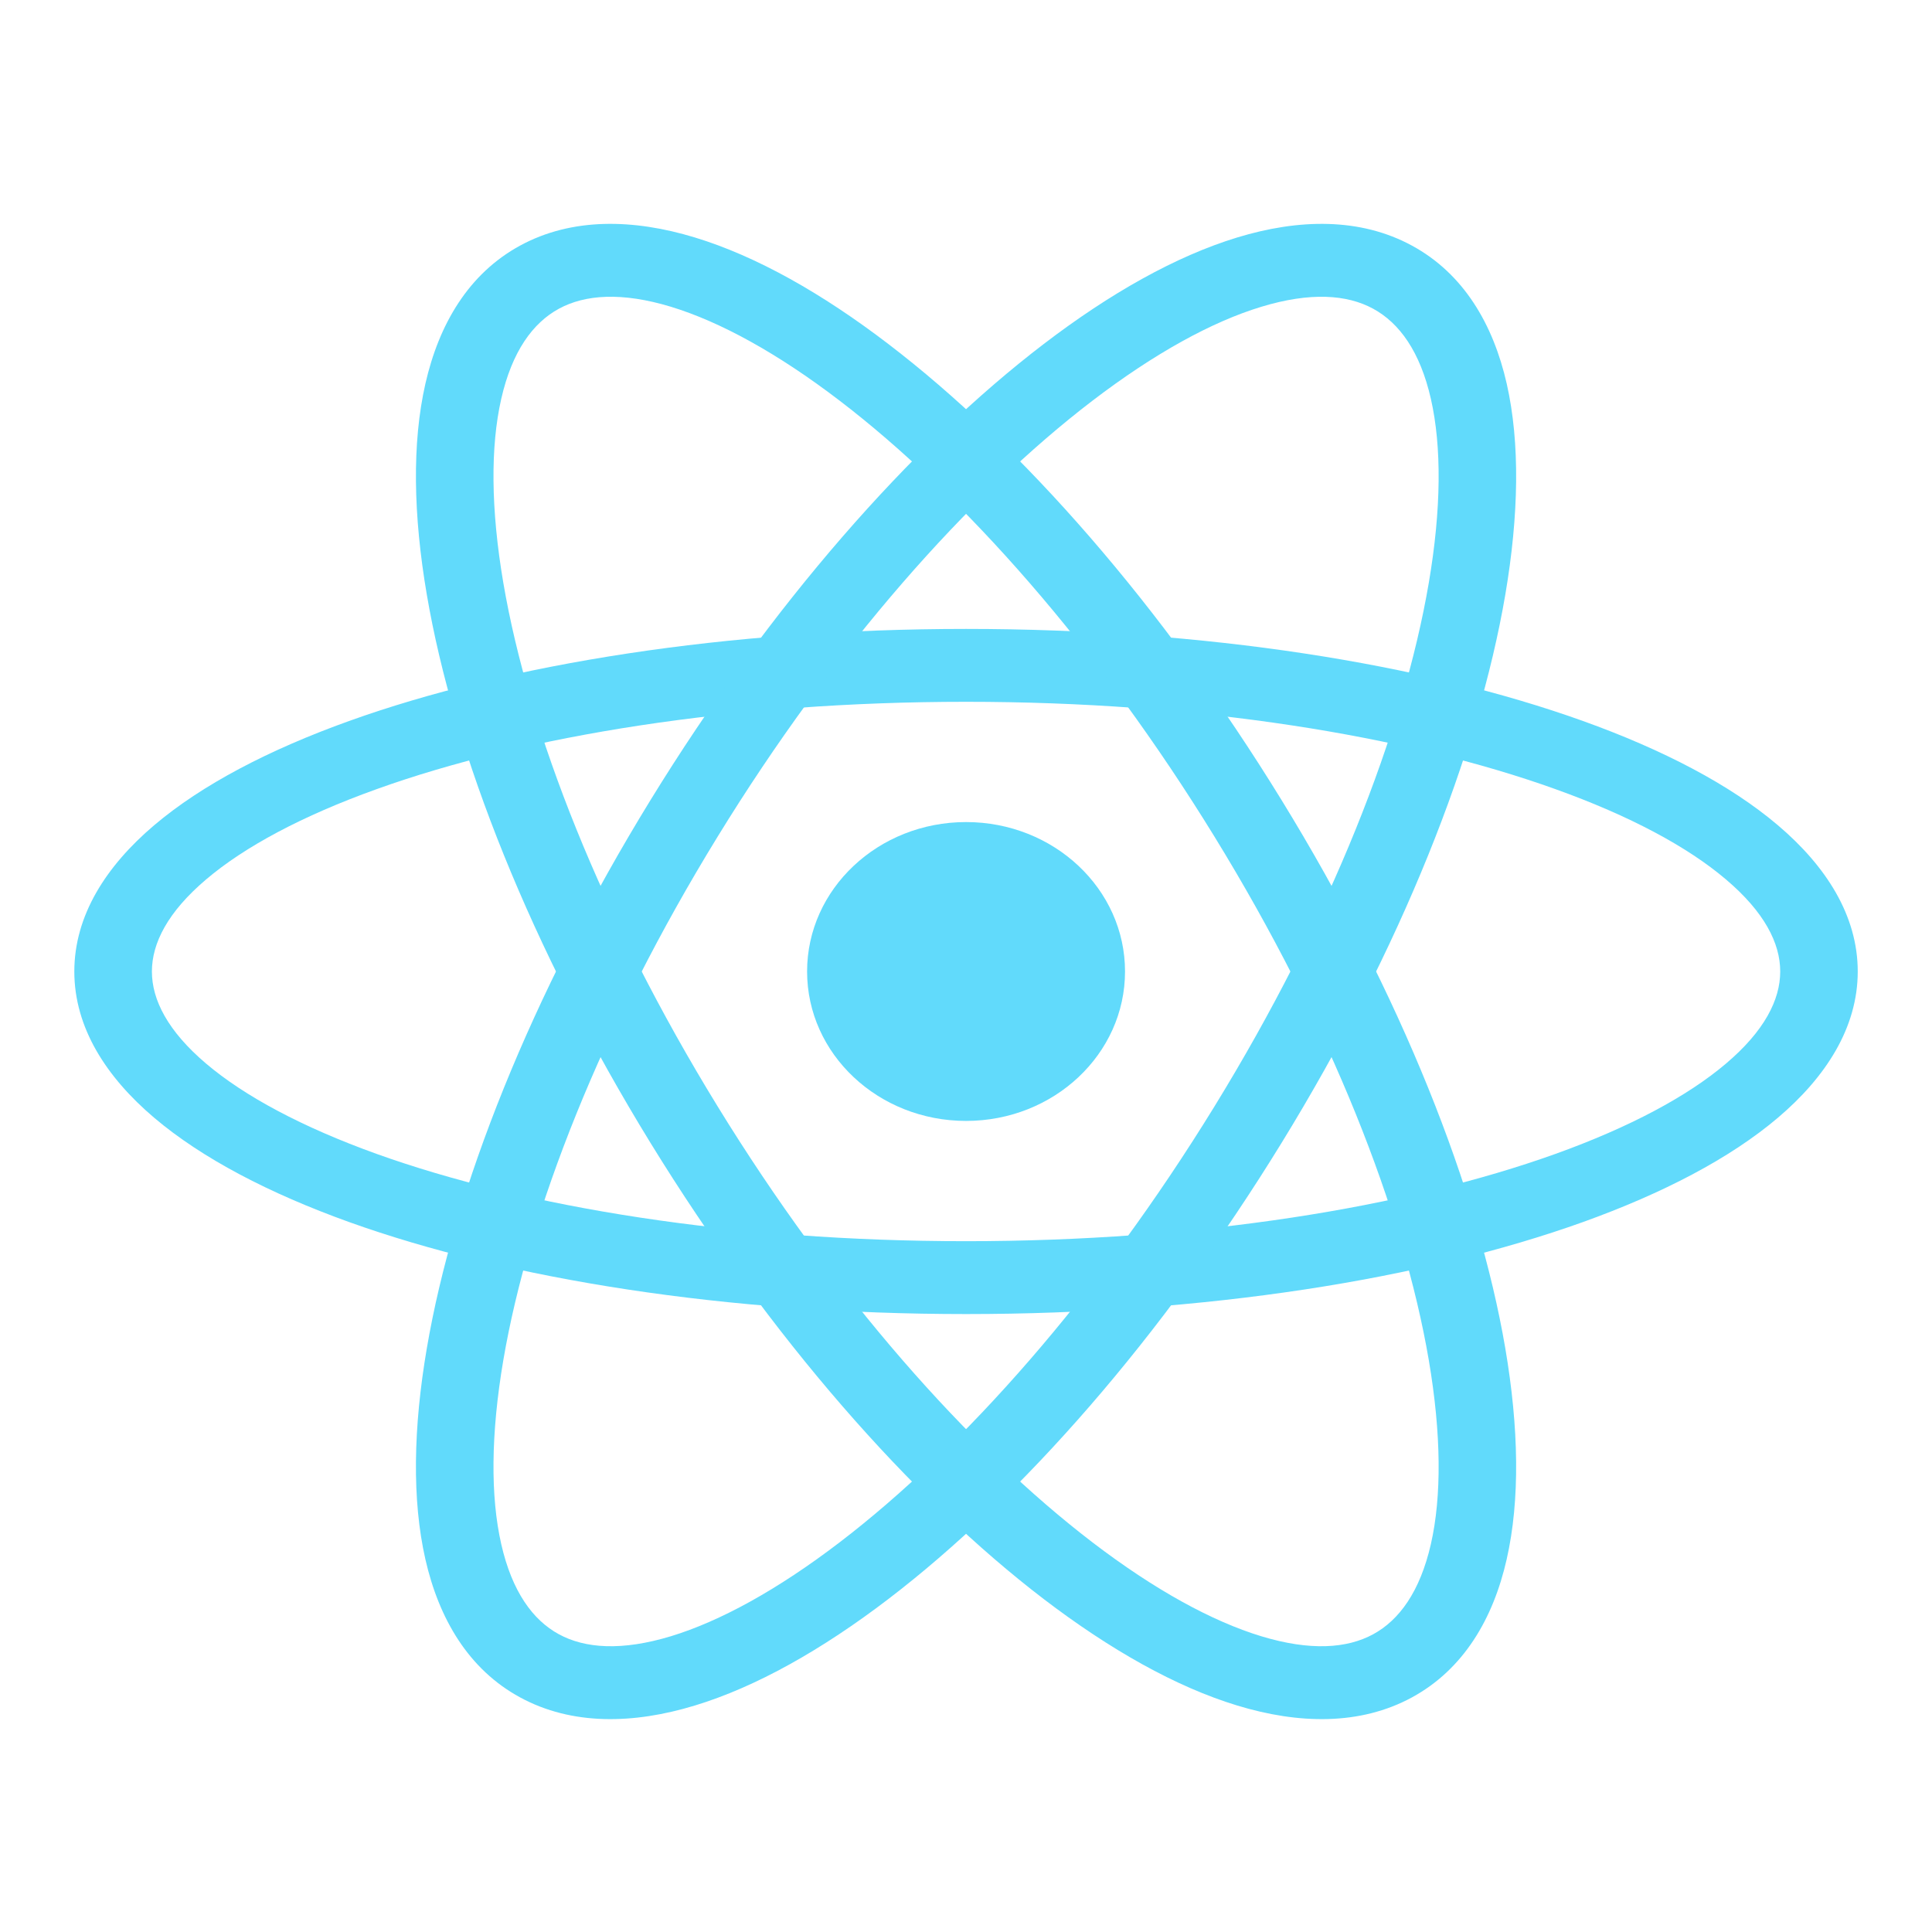
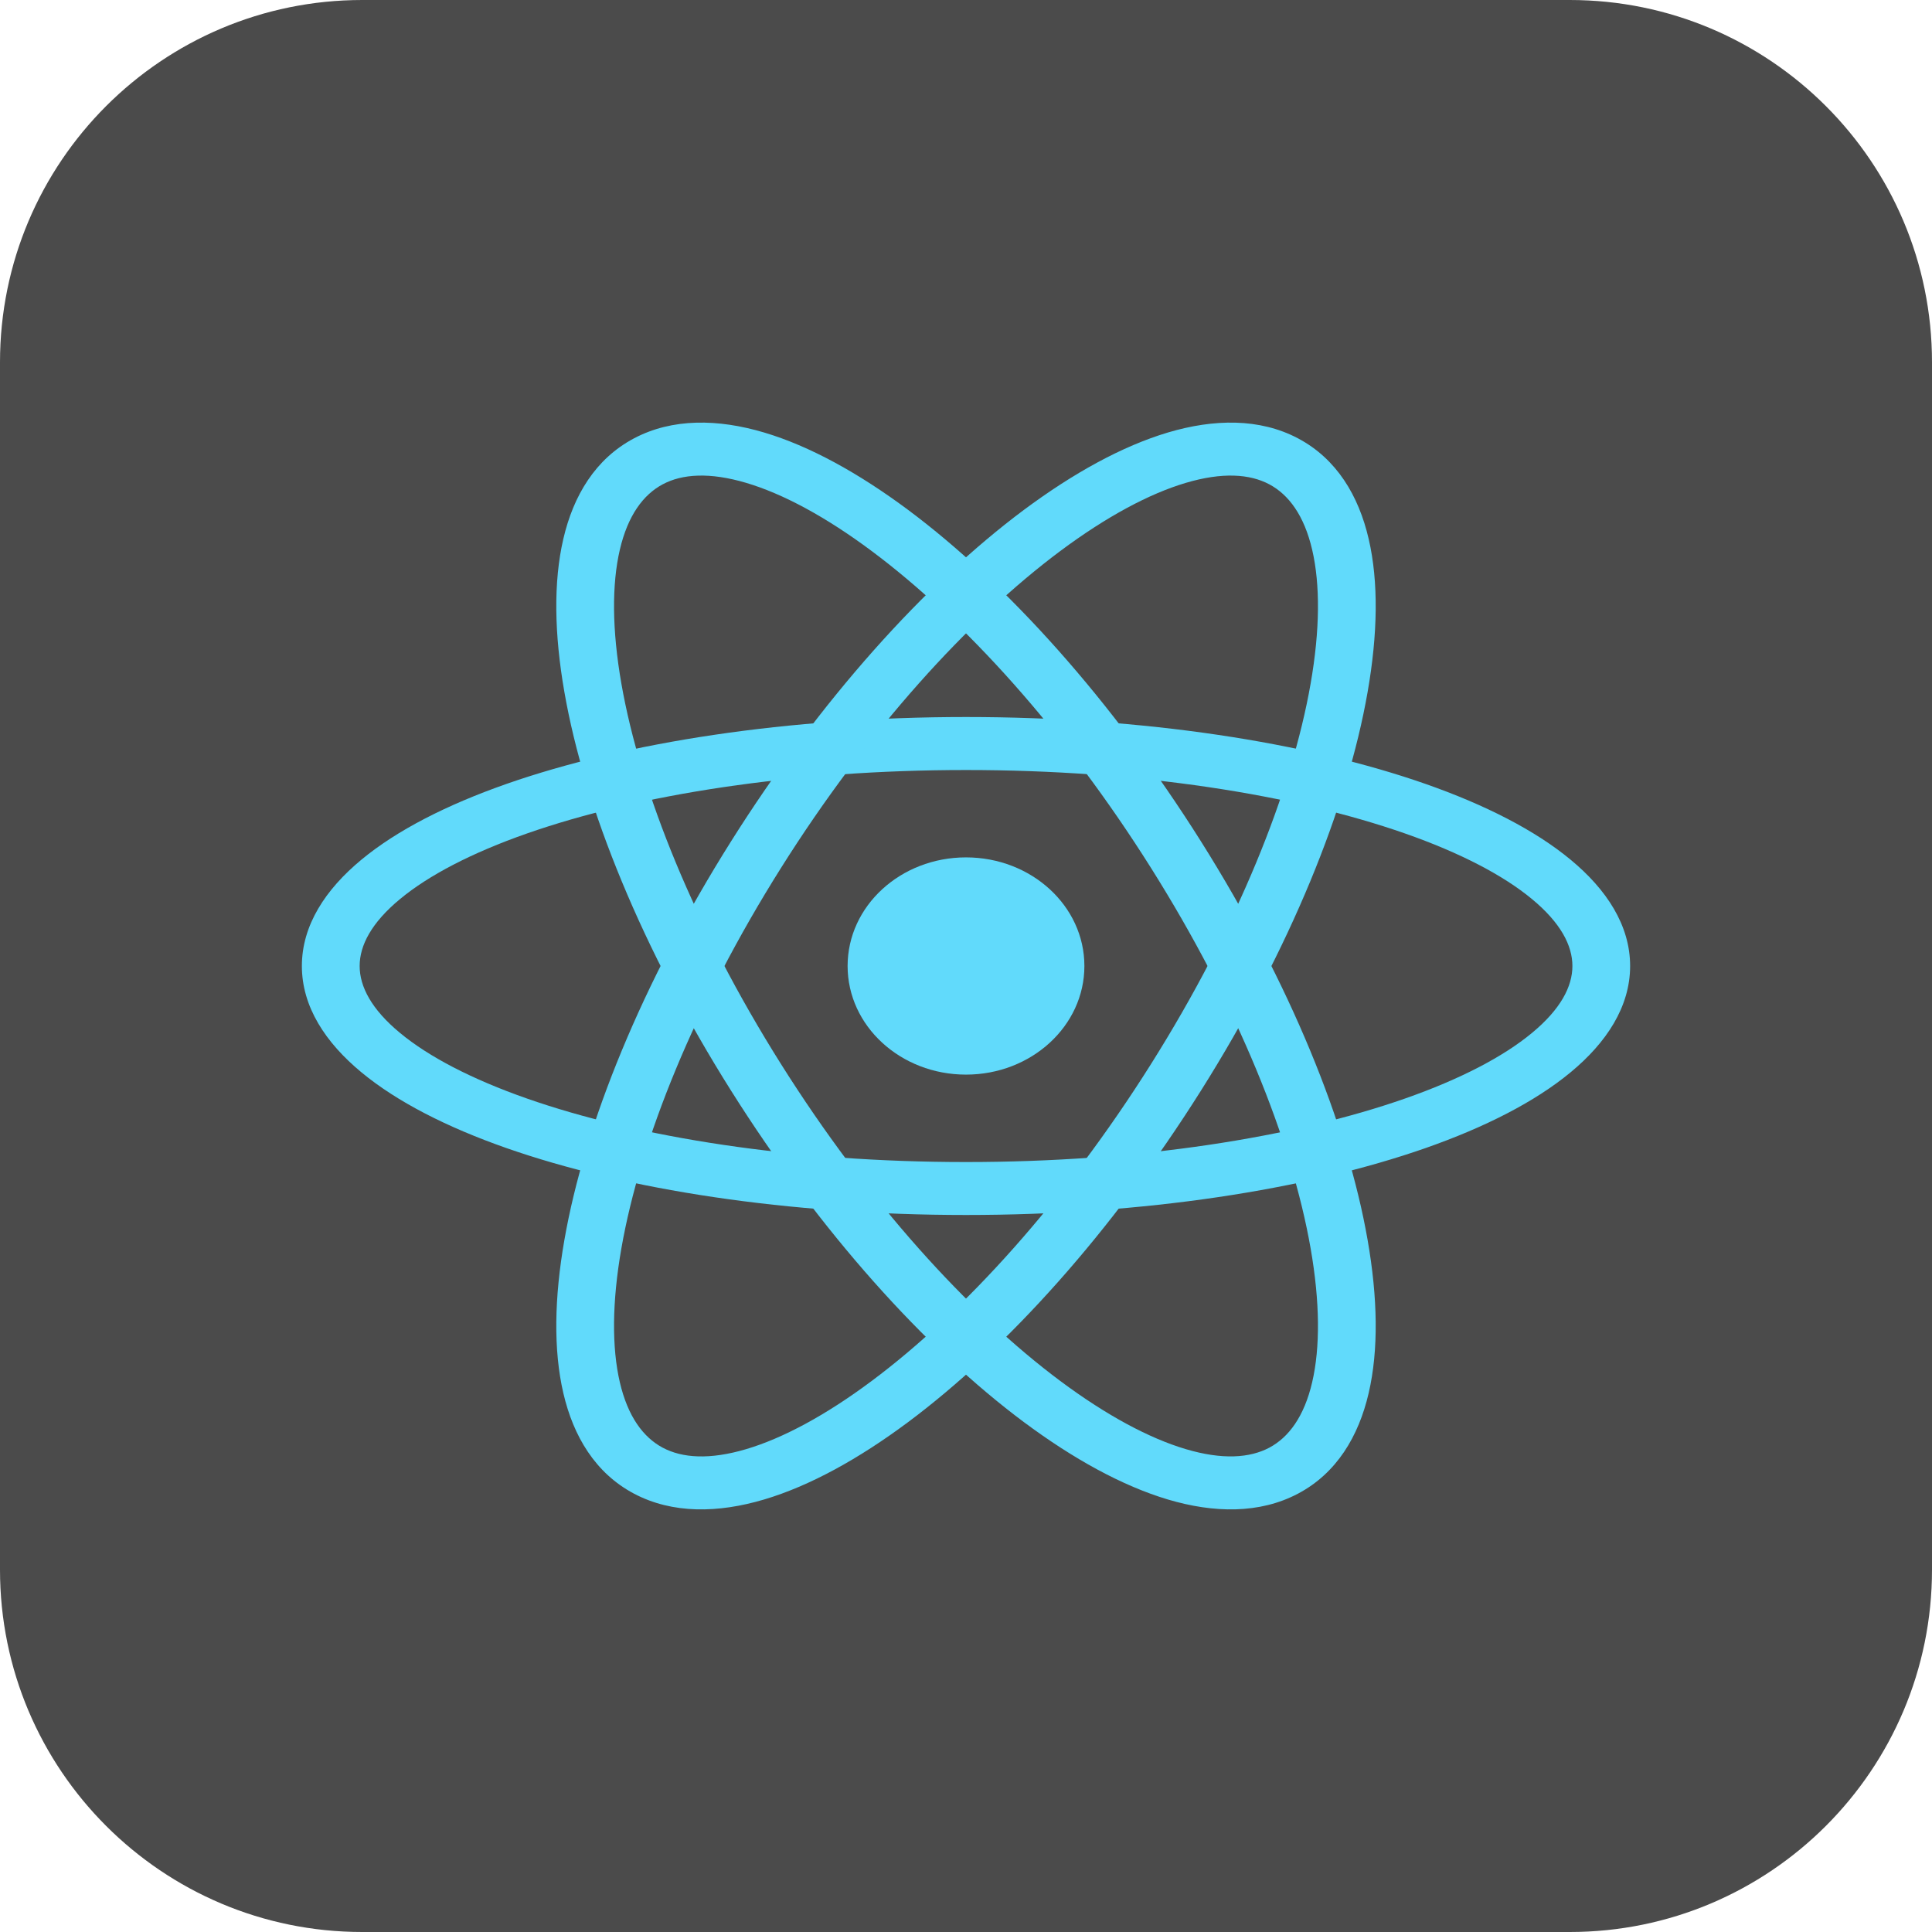
<svg xmlns="http://www.w3.org/2000/svg" width="32" height="32" viewBox="0 0 32 32" fill="none">
-   <path fill-rule="evenodd" clip-rule="evenodd" d="M3.414 14.566C2.779 15.105 2.516 15.621 2.516 16.091C2.516 16.561 2.779 17.078 3.414 17.617C4.049 18.156 5.005 18.669 6.24 19.113C8.707 19.998 12.157 20.558 16.001 20.558C19.844 20.558 23.295 19.998 25.761 19.113C26.997 18.669 27.952 18.156 28.587 17.617C29.223 17.078 29.486 16.561 29.486 16.091C29.486 15.621 29.223 15.105 28.587 14.566C27.952 14.026 26.997 13.513 25.761 13.07C23.295 12.184 19.844 11.624 16.001 11.624C12.157 11.624 8.707 12.184 6.24 13.07C5.005 13.513 4.049 14.026 3.414 14.566ZM5.782 11.942C8.429 10.992 12.042 10.417 16.001 10.417C19.96 10.417 23.573 10.992 26.219 11.942C27.54 12.416 28.654 12.995 29.448 13.669C30.242 14.343 30.77 15.161 30.77 16.091C30.77 17.021 30.242 17.839 29.448 18.513C28.654 19.187 27.54 19.766 26.219 20.241C23.573 21.19 19.96 21.765 16.001 21.765C12.042 21.765 8.429 21.19 5.782 20.241C4.461 19.766 3.348 19.187 2.553 18.513C1.759 17.839 1.231 17.021 1.231 16.091C1.231 15.161 1.759 14.343 2.553 13.669C3.348 12.995 4.461 12.416 5.782 11.942Z" fill="#61DAFB" />
-   <path fill-rule="evenodd" clip-rule="evenodd" d="M11.113 5.081C10.298 4.834 9.691 4.878 9.258 5.113C8.825 5.348 8.481 5.82 8.302 6.607C8.123 7.394 8.128 8.429 8.337 9.656C8.755 12.106 9.964 15.196 11.886 18.325C13.807 21.453 16.049 23.982 18.097 25.548C19.123 26.332 20.074 26.853 20.889 27.101C21.703 27.348 22.31 27.304 22.743 27.069C23.176 26.834 23.52 26.362 23.7 25.575C23.879 24.788 23.874 23.754 23.665 22.526C23.247 20.076 22.038 16.986 20.116 13.858C18.194 10.729 15.953 8.2 13.904 6.634C12.878 5.85 11.927 5.329 11.113 5.081ZM14.714 5.698C16.913 7.377 19.249 10.031 21.228 13.254C23.208 16.477 24.484 19.706 24.933 22.335C25.156 23.648 25.179 24.844 24.955 25.828C24.732 26.811 24.242 27.649 23.385 28.115C22.528 28.58 21.511 28.559 20.493 28.249C19.475 27.94 18.385 27.323 17.287 26.485C15.089 24.805 12.753 22.151 10.773 18.928C8.794 15.705 7.517 12.476 7.069 9.847C6.845 8.534 6.822 7.338 7.046 6.355C7.27 5.371 7.759 4.533 8.616 4.067C9.473 3.602 10.49 3.623 11.508 3.933C12.526 4.242 13.617 4.859 14.714 5.698Z" fill="#61DAFB" />
-   <path d="M16.001 18.566C17.455 18.566 18.634 17.458 18.634 16.091C18.634 14.724 17.455 13.616 16.001 13.616C14.547 13.616 13.368 14.724 13.368 16.091C13.368 17.458 14.547 18.566 16.001 18.566Z" fill="#61DAFB" />
-   <path fill-rule="evenodd" clip-rule="evenodd" d="M23.7 6.607C23.521 5.82 23.176 5.348 22.743 5.113C22.311 4.878 21.703 4.834 20.889 5.082C20.074 5.329 19.124 5.851 18.097 6.635C16.049 8.2 13.807 10.729 11.886 13.858C9.964 16.987 8.755 20.076 8.337 22.526C8.128 23.754 8.123 24.788 8.302 25.575C8.481 26.362 8.825 26.834 9.258 27.069C9.691 27.304 10.298 27.348 11.113 27.101C11.927 26.853 12.878 26.332 13.904 25.548C15.953 23.983 18.194 21.453 20.116 18.325C22.038 15.196 23.247 12.107 23.665 9.656C23.874 8.429 23.879 7.394 23.7 6.607ZM24.933 9.847C24.485 12.477 23.208 15.705 21.228 18.928C19.249 22.151 16.913 24.805 14.714 26.485C13.617 27.323 12.526 27.94 11.508 28.249C10.49 28.559 9.473 28.58 8.616 28.115C7.759 27.65 7.27 26.811 7.046 25.828C6.822 24.844 6.845 23.648 7.069 22.335C7.517 19.706 8.794 16.477 10.773 13.254C12.753 10.031 15.089 7.377 17.287 5.698C18.385 4.859 19.475 4.243 20.493 3.933C21.511 3.623 22.528 3.602 23.386 4.068C24.243 4.533 24.732 5.371 24.956 6.355C25.179 7.338 25.156 8.534 24.933 9.847Z" fill="#61DAFB" />
+   <rect width="32" height="32" rx="6" fill="#4B4B4B" />
+   <path fill-rule="evenodd" clip-rule="evenodd" d="M6.626 14.891C6.152 15.283 5.957 15.659 5.957 16C5.957 16.341 6.152 16.717 6.626 17.109C7.099 17.501 7.811 17.874 8.731 18.196C10.568 18.839 13.137 19.247 16 19.247C18.863 19.247 21.433 18.839 23.269 18.196C24.189 17.874 24.901 17.501 25.374 17.109C25.848 16.717 26.044 16.341 26.044 16C26.044 15.659 25.848 15.283 25.374 14.891C24.901 14.499 24.189 14.126 23.269 13.804C21.433 13.161 18.863 12.754 16 12.754C13.137 12.754 10.568 13.161 8.731 13.804C7.811 14.126 7.099 14.499 6.626 14.891ZM8.389 12.984C10.361 12.294 13.052 11.876 16 11.876C18.948 11.876 21.639 12.294 23.611 12.984C24.595 13.329 25.424 13.75 26.015 14.24C26.607 14.73 27 15.324 27 16C27 16.676 26.607 17.27 26.015 17.76C25.424 18.25 24.595 18.671 23.611 19.016C21.639 19.706 18.948 20.124 16 20.124C13.052 20.124 10.361 19.706 8.389 19.016C7.405 18.671 6.576 18.25 5.985 17.76C5.393 17.27 5 16.676 5 16C5 15.324 5.393 14.73 5.985 14.24C6.576 13.75 7.405 13.329 8.389 12.984Z" fill="#61DAFB" />
+   <path fill-rule="evenodd" clip-rule="evenodd" d="M12.36 7.998C11.753 7.818 11.3 7.85 10.978 8.021C10.656 8.192 10.399 8.535 10.266 9.107C10.133 9.679 10.136 10.431 10.292 11.323C10.603 13.104 11.504 15.349 12.935 17.623C14.366 19.897 16.036 21.735 17.561 22.873C18.326 23.443 19.034 23.822 19.64 24.002C20.247 24.182 20.699 24.149 21.022 23.979C21.344 23.808 21.601 23.465 21.734 22.893C21.867 22.321 21.864 21.569 21.708 20.677C21.397 18.896 20.496 16.651 19.065 14.377C17.634 12.103 15.964 10.264 14.438 9.127C13.674 8.557 12.966 8.178 12.36 7.998ZM15.042 8.446C16.679 9.667 18.419 11.596 19.893 13.938C21.367 16.28 22.319 18.627 22.652 20.538C22.819 21.492 22.836 22.361 22.669 23.076C22.503 23.791 22.138 24.401 21.5 24.739C20.861 25.077 20.104 25.062 19.346 24.837C18.588 24.611 17.776 24.163 16.958 23.554C15.321 22.333 13.581 20.404 12.107 18.062C10.632 15.72 9.681 13.373 9.348 11.462C9.181 10.508 9.164 9.638 9.331 8.924C9.497 8.209 9.862 7.599 10.5 7.261C11.138 6.923 11.896 6.938 12.654 7.163C13.412 7.388 14.224 7.837 15.042 8.446Z" fill="#61DAFB" />
+   <path d="M16 17.799C17.083 17.799 17.961 16.993 17.961 16C17.961 15.006 17.083 14.201 16 14.201C14.917 14.201 14.039 15.006 14.039 16C14.039 16.993 14.917 17.799 16 17.799Z" fill="#61DAFB" />
+   <path fill-rule="evenodd" clip-rule="evenodd" d="M21.734 9.107C21.601 8.535 21.344 8.192 21.022 8.021C20.699 7.85 20.247 7.818 19.64 7.998C19.034 8.178 18.326 8.557 17.561 9.127C16.036 10.265 14.366 12.103 12.935 14.377C11.504 16.651 10.603 18.896 10.292 20.677C10.136 21.569 10.133 22.321 10.266 22.893C10.399 23.465 10.656 23.808 10.978 23.979C11.301 24.15 11.753 24.182 12.36 24.002C12.966 23.822 13.674 23.443 14.438 22.873C15.964 21.735 17.634 19.897 19.065 17.623C20.496 15.349 21.397 13.104 21.708 11.323C21.864 10.431 21.867 9.679 21.734 9.107ZM22.652 11.462C22.319 13.373 21.368 15.72 19.893 18.062C18.419 20.404 16.679 22.333 15.042 23.554C14.225 24.163 13.412 24.612 12.654 24.837C11.896 25.062 11.138 25.077 10.5 24.739C9.862 24.401 9.497 23.791 9.331 23.076C9.164 22.361 9.181 21.492 9.348 20.538C9.681 18.627 10.632 16.28 12.107 13.938C13.581 11.596 15.321 9.667 16.958 8.446C17.776 7.837 18.588 7.389 19.346 7.163C20.104 6.938 20.862 6.923 21.5 7.261C22.138 7.599 22.503 8.209 22.669 8.924C22.836 9.639 22.819 10.508 22.652 11.462Z" fill="#61DAFB" />
</svg>
